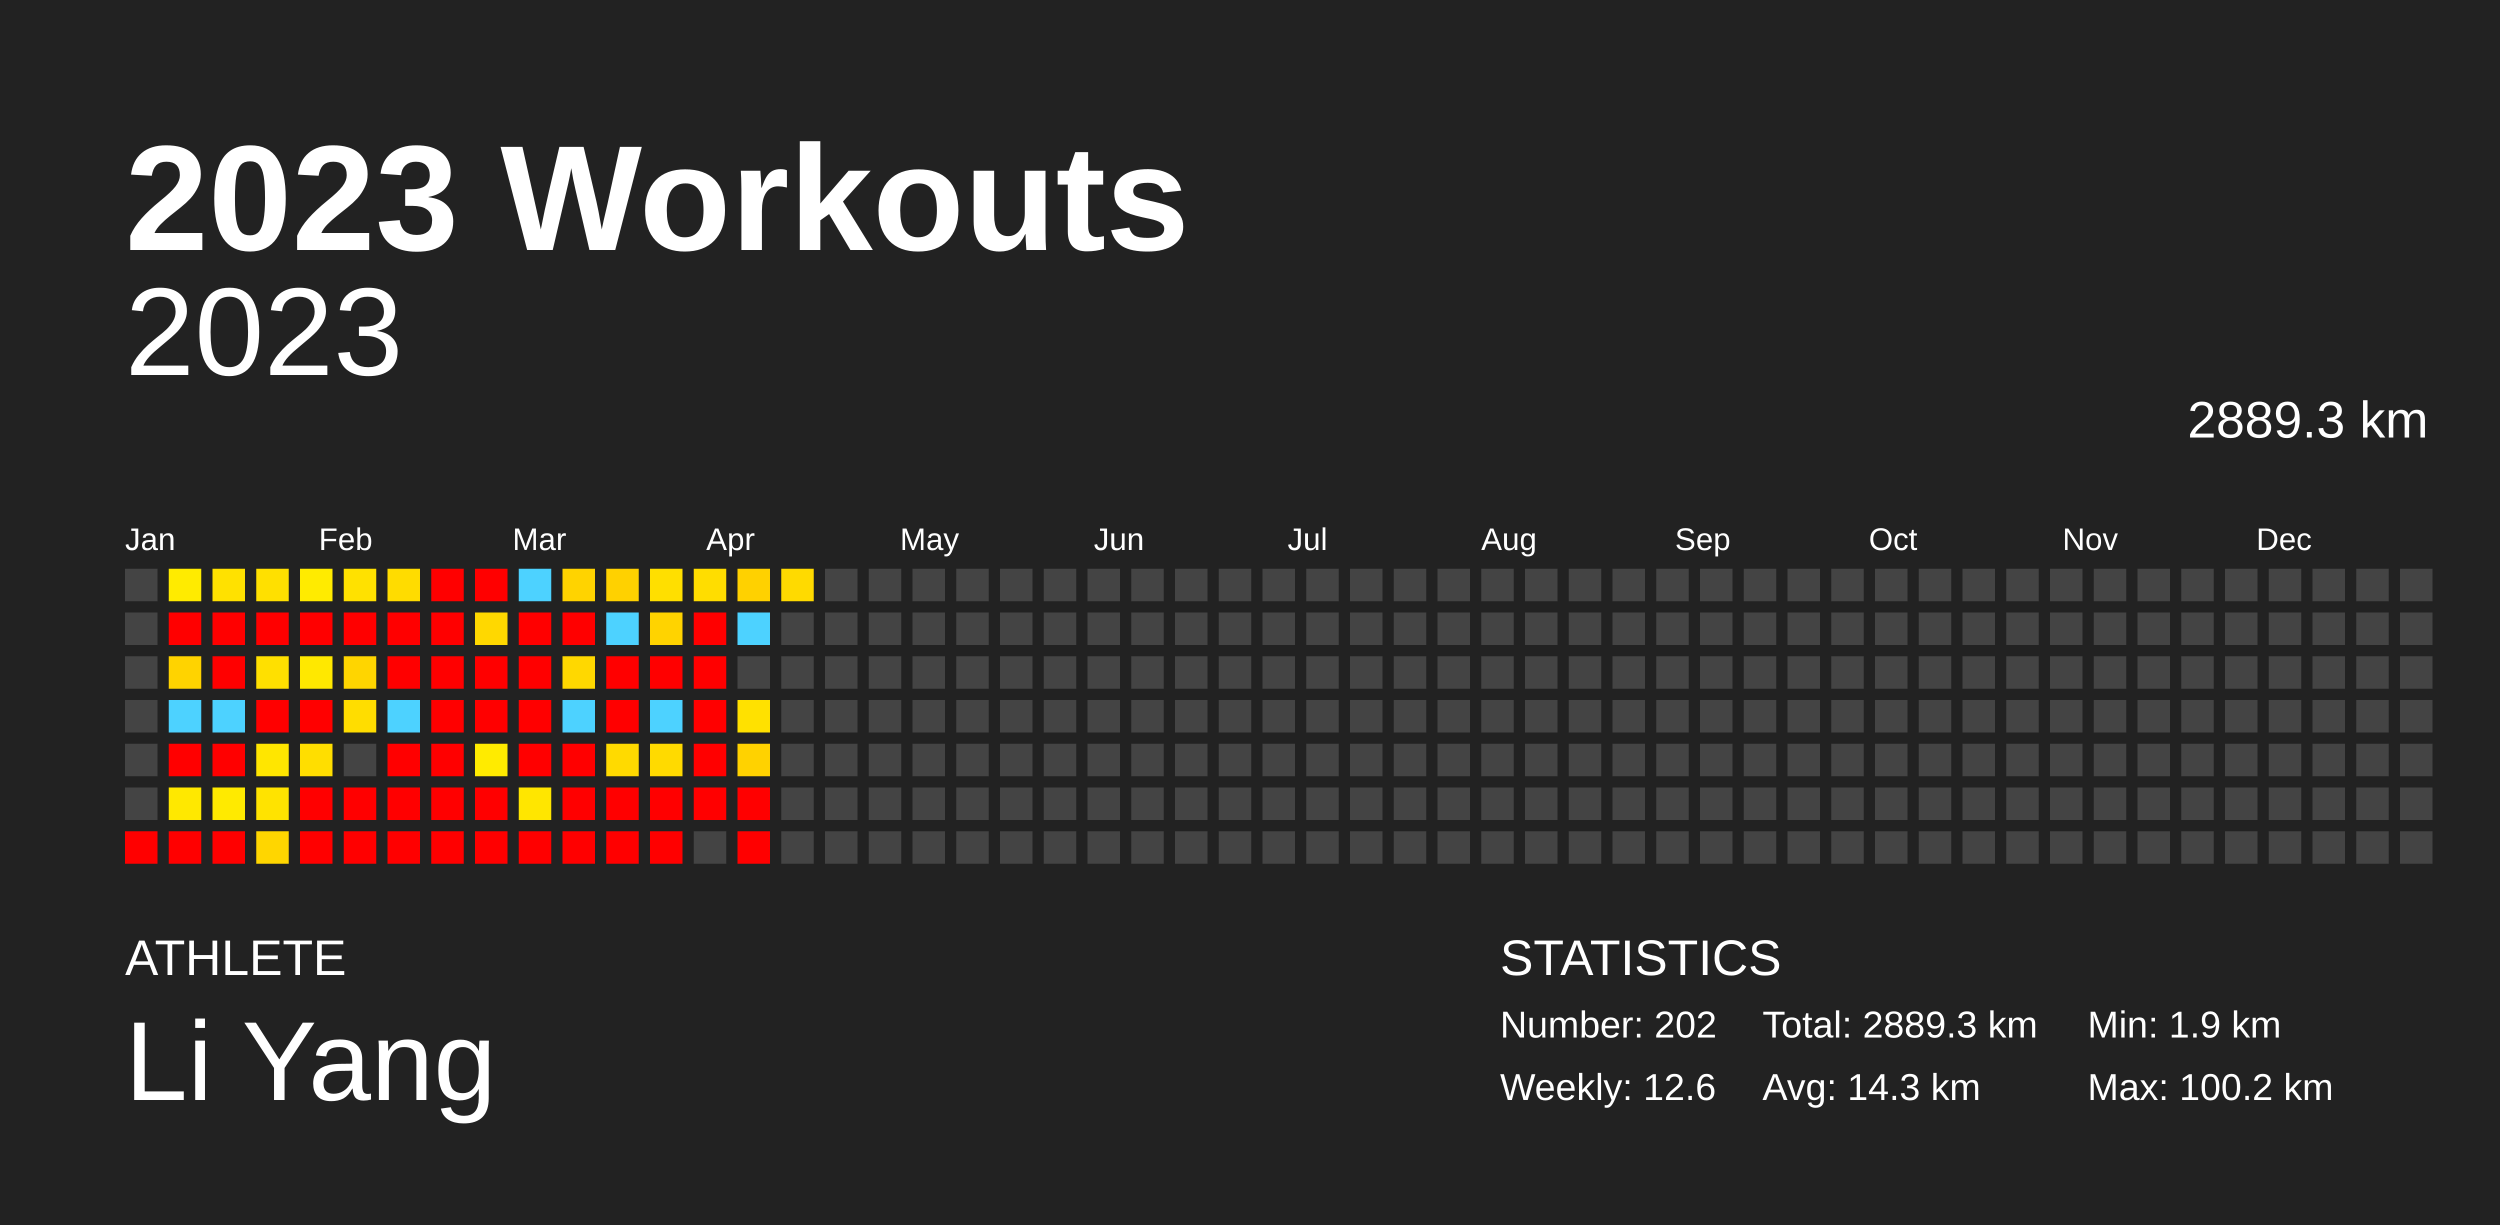
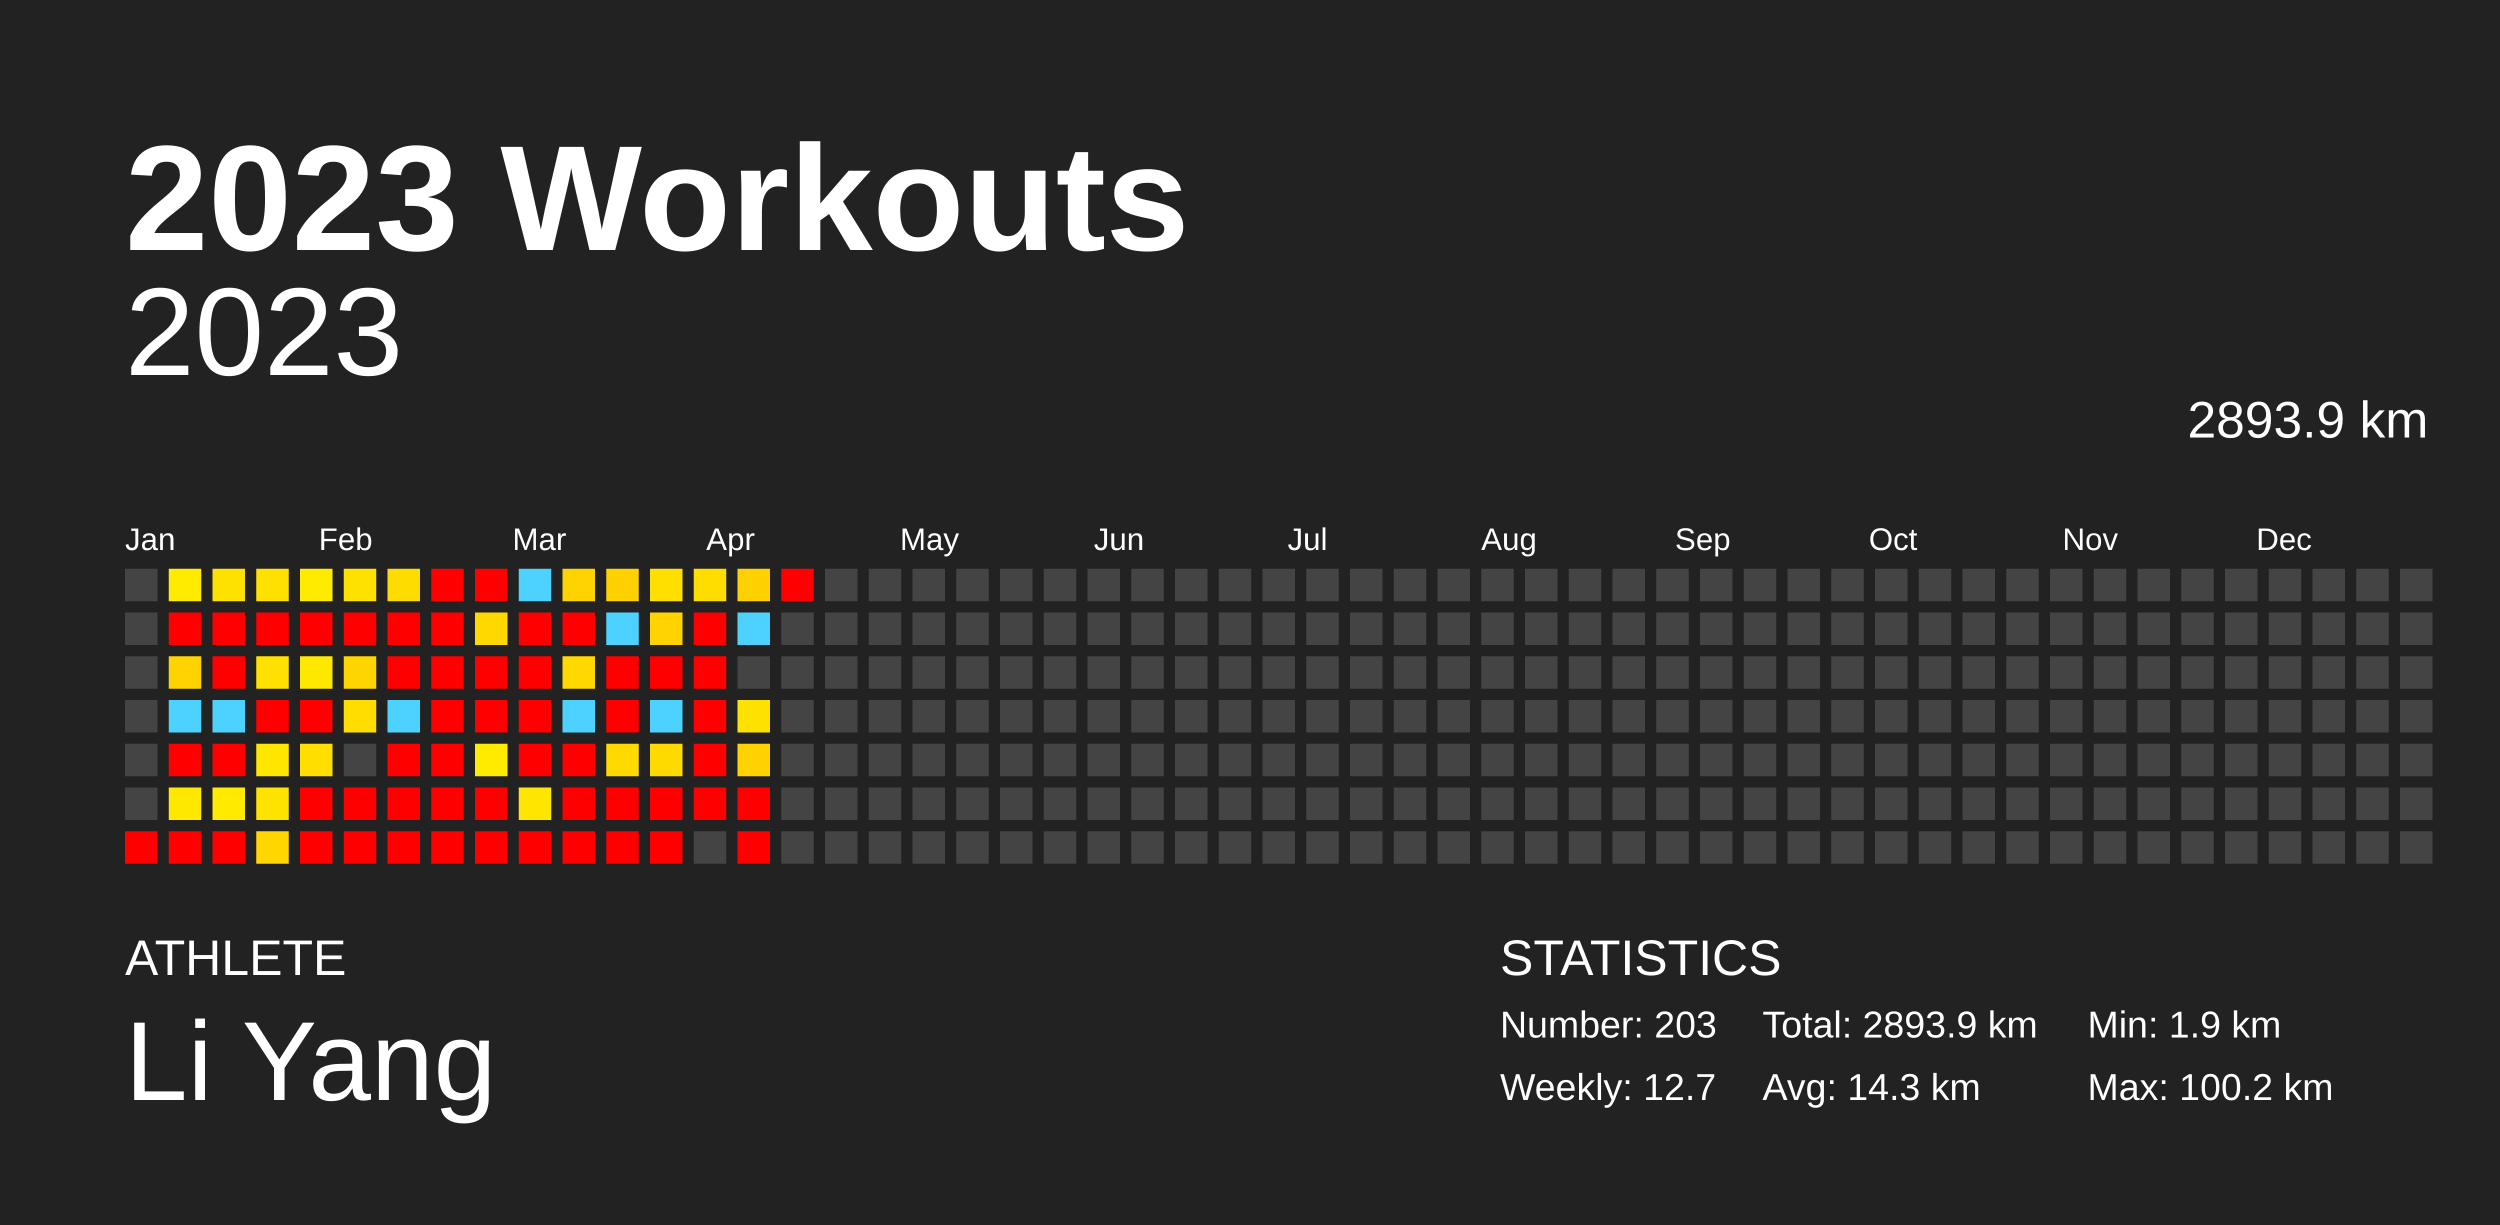
<svg xmlns="http://www.w3.org/2000/svg" baseProfile="full" height="98mm" version="1.1" viewBox="0,0,200,98" width="200mm">
  <defs />
  <rect fill="#222222" height="98" width="200" x="0" y="0" />
  <text fill="#FFFFFF" style="font-size:12px; font-family:Arial; font-weight:bold;" x="10" y="20">2023 Workouts</text>
  <text fill="#FFFFFF" style="font-size:4px; font-family:Arial" x="10" y="78">ATHLETE</text>
  <text fill="#FFFFFF" style="font-size:9px; font-family:Arial" x="10" y="88">Li Yang</text>
  <text fill="#FFFFFF" style="font-size:4px; font-family:Arial" x="120" y="78">STATISTICS</text>
-   <text fill="#FFFFFF" style="font-size:3px; font-family:Arial" x="120" y="83">Number: 202</text>
-   <text fill="#FFFFFF" style="font-size:3px; font-family:Arial" x="120" y="88">Weekly: 12.6</text>
-   <text fill="#FFFFFF" style="font-size:3px; font-family:Arial" x="141" y="83">Total: 2889.3 km</text>
+   <text fill="#FFFFFF" style="font-size:3px; font-family:Arial" x="120" y="83">Number: 203</text>
+   <text fill="#FFFFFF" style="font-size:3px; font-family:Arial" x="120" y="88">Weekly: 12.7</text>
+   <text fill="#FFFFFF" style="font-size:3px; font-family:Arial" x="141" y="83">Total: 2893.9 km</text>
  <text fill="#FFFFFF" style="font-size:3px; font-family:Arial" x="141" y="88">Avg: 14.3 km</text>
  <text fill="#FFFFFF" style="font-size:3px; font-family:Arial" x="167" y="83">Min: 1.9 km</text>
  <text fill="#FFFFFF" style="font-size:3px; font-family:Arial" x="167" y="88">Max: 100.2 km</text>
  <text alignment-baseline="hanging" fill="#FFFFFF" style="font-size:10.0px; font-family:Arial;" x="10" y="30">2023</text>
-   <text alignment-baseline="hanging" fill="#FFFFFF" style="font-size:4.125px; font-family:Arial;" x="175" y="35">2889.3 km</text>
+   <text alignment-baseline="hanging" fill="#FFFFFF" style="font-size:4.125px; font-family:Arial;" x="175" y="35">2893.9 km</text>
  <text fill="#FFFFFF" style="font-size:2.5px; font-family:Arial" x="10.0" y="44">Jan</text>
  <text fill="#FFFFFF" style="font-size:2.5px; font-family:Arial" x="25.5" y="44">Feb</text>
  <text fill="#FFFFFF" style="font-size:2.5px; font-family:Arial" x="41.0" y="44">Mar</text>
  <text fill="#FFFFFF" style="font-size:2.5px; font-family:Arial" x="56.5" y="44">Apr</text>
  <text fill="#FFFFFF" style="font-size:2.5px; font-family:Arial" x="72.0" y="44">May</text>
  <text fill="#FFFFFF" style="font-size:2.5px; font-family:Arial" x="87.5" y="44">Jun</text>
  <text fill="#FFFFFF" style="font-size:2.5px; font-family:Arial" x="103.0" y="44">Jul</text>
  <text fill="#FFFFFF" style="font-size:2.5px; font-family:Arial" x="118.5" y="44">Aug</text>
  <text fill="#FFFFFF" style="font-size:2.5px; font-family:Arial" x="134.0" y="44">Sep</text>
  <text fill="#FFFFFF" style="font-size:2.5px; font-family:Arial" x="149.5" y="44">Oct</text>
  <text fill="#FFFFFF" style="font-size:2.5px; font-family:Arial" x="165.0" y="44">Nov</text>
  <text fill="#FFFFFF" style="font-size:2.5px; font-family:Arial" x="180.5" y="44">Dec</text>
  <rect fill="#444444" height="2.6" width="2.6" x="10.0" y="45.5" />
  <rect fill="#444444" height="2.6" width="2.6" x="10.0" y="49.0" />
  <rect fill="#444444" height="2.6" width="2.6" x="10.0" y="52.5" />
  <rect fill="#444444" height="2.6" width="2.6" x="10.0" y="56.0" />
  <rect fill="#444444" height="2.6" width="2.6" x="10.0" y="59.5" />
  <rect fill="#444444" height="2.6" width="2.6" x="10.0" y="63.0" />
  <rect fill="red" height="2.6" width="2.6" x="10.0" y="66.5" />
  <rect fill="#ffeb00" height="2.6" width="2.6" x="13.5" y="45.5" />
  <rect fill="red" height="2.6" width="2.6" x="13.5" y="49.0" />
  <rect fill="#ffd300" height="2.6" width="2.6" x="13.5" y="52.5" />
  <rect fill="#4dd2ff" height="2.6" width="2.6" x="13.5" y="56.0" />
  <rect fill="red" height="2.6" width="2.6" x="13.5" y="59.5" />
  <rect fill="#ffe800" height="2.6" width="2.6" x="13.5" y="63.0" />
  <rect fill="red" height="2.6" width="2.6" x="13.5" y="66.5" />
  <rect fill="#ffe100" height="2.6" width="2.6" x="17.0" y="45.5" />
  <rect fill="red" height="2.6" width="2.6" x="17.0" y="49.0" />
  <rect fill="red" height="2.6" width="2.6" x="17.0" y="52.5" />
  <rect fill="#4dd2ff" height="2.6" width="2.6" x="17.0" y="56.0" />
  <rect fill="red" height="2.6" width="2.6" x="17.0" y="59.5" />
  <rect fill="#ffea00" height="2.6" width="2.6" x="17.0" y="63.0" />
  <rect fill="red" height="2.6" width="2.6" x="17.0" y="66.5" />
  <rect fill="#ffe000" height="2.6" width="2.6" x="20.5" y="45.5" />
  <rect fill="red" height="2.6" width="2.6" x="20.5" y="49.0" />
  <rect fill="#ffe000" height="2.6" width="2.6" x="20.5" y="52.5" />
  <rect fill="red" height="2.6" width="2.6" x="20.5" y="56.0" />
  <rect fill="#ffe600" height="2.6" width="2.6" x="20.5" y="59.5" />
  <rect fill="#ffe300" height="2.6" width="2.6" x="20.5" y="63.0" />
  <rect fill="#ffd600" height="2.6" width="2.6" x="20.5" y="66.5" />
  <rect fill="#ffeb00" height="2.6" width="2.6" x="24.0" y="45.5" />
  <rect fill="red" height="2.6" width="2.6" x="24.0" y="49.0" />
  <rect fill="#ffe800" height="2.6" width="2.6" x="24.0" y="52.5" />
  <rect fill="red" height="2.6" width="2.6" x="24.0" y="56.0" />
  <rect fill="#ffde00" height="2.6" width="2.6" x="24.0" y="59.5" />
  <rect fill="red" height="2.6" width="2.6" x="24.0" y="63.0" />
  <rect fill="red" height="2.6" width="2.6" x="24.0" y="66.5" />
  <rect fill="#ffe100" height="2.6" width="2.6" x="27.5" y="45.5" />
  <rect fill="red" height="2.6" width="2.6" x="27.5" y="49.0" />
  <rect fill="#ffd500" height="2.6" width="2.6" x="27.5" y="52.5" />
  <rect fill="#ffdd00" height="2.6" width="2.6" x="27.5" y="56.0" />
  <rect fill="#444444" height="2.6" width="2.6" x="27.5" y="59.5" />
  <rect fill="red" height="2.6" width="2.6" x="27.5" y="63.0" />
  <rect fill="red" height="2.6" width="2.6" x="27.5" y="66.5" />
  <rect fill="#ffdc00" height="2.6" width="2.6" x="31.0" y="45.5" />
  <rect fill="red" height="2.6" width="2.6" x="31.0" y="49.0" />
  <rect fill="red" height="2.6" width="2.6" x="31.0" y="52.5" />
  <rect fill="#4dd2ff" height="2.6" width="2.6" x="31.0" y="56.0" />
  <rect fill="red" height="2.6" width="2.6" x="31.0" y="59.5" />
  <rect fill="red" height="2.6" width="2.6" x="31.0" y="63.0" />
  <rect fill="red" height="2.6" width="2.6" x="31.0" y="66.5" />
  <rect fill="red" height="2.6" width="2.6" x="34.5" y="45.5" />
  <rect fill="red" height="2.6" width="2.6" x="34.5" y="49.0" />
  <rect fill="red" height="2.6" width="2.6" x="34.5" y="52.5" />
  <rect fill="red" height="2.6" width="2.6" x="34.5" y="56.0" />
  <rect fill="red" height="2.6" width="2.6" x="34.5" y="59.5" />
  <rect fill="red" height="2.6" width="2.6" x="34.5" y="63.0" />
  <rect fill="red" height="2.6" width="2.6" x="34.5" y="66.5" />
  <rect fill="red" height="2.6" width="2.6" x="38.0" y="45.5" />
  <rect fill="#ffd800" height="2.6" width="2.6" x="38.0" y="49.0" />
  <rect fill="red" height="2.6" width="2.6" x="38.0" y="52.5" />
  <rect fill="red" height="2.6" width="2.6" x="38.0" y="56.0" />
  <rect fill="#ffeb00" height="2.6" width="2.6" x="38.0" y="59.5" />
  <rect fill="red" height="2.6" width="2.6" x="38.0" y="63.0" />
  <rect fill="red" height="2.6" width="2.6" x="38.0" y="66.5" />
  <rect fill="#4dd2ff" height="2.6" width="2.6" x="41.5" y="45.5" />
  <rect fill="red" height="2.6" width="2.6" x="41.5" y="49.0" />
  <rect fill="red" height="2.6" width="2.6" x="41.5" y="52.5" />
  <rect fill="red" height="2.6" width="2.6" x="41.5" y="56.0" />
  <rect fill="red" height="2.6" width="2.6" x="41.5" y="59.5" />
  <rect fill="#ffe600" height="2.6" width="2.6" x="41.5" y="63.0" />
  <rect fill="red" height="2.6" width="2.6" x="41.5" y="66.5" />
  <rect fill="#ffd300" height="2.6" width="2.6" x="45.0" y="45.5" />
  <rect fill="red" height="2.6" width="2.6" x="45.0" y="49.0" />
  <rect fill="#ffd800" height="2.6" width="2.6" x="45.0" y="52.5" />
  <rect fill="#4dd2ff" height="2.6" width="2.6" x="45.0" y="56.0" />
  <rect fill="red" height="2.6" width="2.6" x="45.0" y="59.5" />
  <rect fill="red" height="2.6" width="2.6" x="45.0" y="63.0" />
  <rect fill="red" height="2.6" width="2.6" x="45.0" y="66.5" />
  <rect fill="#ffd100" height="2.6" width="2.6" x="48.5" y="45.5" />
  <rect fill="#4dd2ff" height="2.6" width="2.6" x="48.5" y="49.0" />
  <rect fill="red" height="2.6" width="2.6" x="48.5" y="52.5" />
  <rect fill="red" height="2.6" width="2.6" x="48.5" y="56.0" />
  <rect fill="#ffda00" height="2.6" width="2.6" x="48.5" y="59.5" />
  <rect fill="red" height="2.6" width="2.6" x="48.5" y="63.0" />
  <rect fill="red" height="2.6" width="2.6" x="48.5" y="66.5" />
  <rect fill="#ffdf00" height="2.6" width="2.6" x="52.0" y="45.5" />
  <rect fill="#ffd300" height="2.6" width="2.6" x="52.0" y="49.0" />
  <rect fill="red" height="2.6" width="2.6" x="52.0" y="52.5" />
  <rect fill="#4dd2ff" height="2.6" width="2.6" x="52.0" y="56.0" />
  <rect fill="#ffda00" height="2.6" width="2.6" x="52.0" y="59.5" />
  <rect fill="red" height="2.6" width="2.6" x="52.0" y="63.0" />
  <rect fill="red" height="2.6" width="2.6" x="52.0" y="66.5" />
  <rect fill="#ffdd00" height="2.6" width="2.6" x="55.5" y="45.5" />
  <rect fill="red" height="2.6" width="2.6" x="55.5" y="49.0" />
  <rect fill="red" height="2.6" width="2.6" x="55.5" y="52.5" />
  <rect fill="red" height="2.6" width="2.6" x="55.5" y="56.0" />
  <rect fill="red" height="2.6" width="2.6" x="55.5" y="59.5" />
  <rect fill="red" height="2.6" width="2.6" x="55.5" y="63.0" />
  <rect fill="#444444" height="2.6" width="2.6" x="55.5" y="66.5" />
  <rect fill="#ffd100" height="2.6" width="2.6" x="59.0" y="45.5" />
  <rect fill="#4dd2ff" height="2.6" width="2.6" x="59.0" y="49.0" />
  <rect fill="#444444" height="2.6" width="2.6" x="59.0" y="52.5" />
  <rect fill="#ffe100" height="2.6" width="2.6" x="59.0" y="56.0" />
  <rect fill="#ffd200" height="2.6" width="2.6" x="59.0" y="59.5" />
  <rect fill="red" height="2.6" width="2.6" x="59.0" y="63.0" />
  <rect fill="red" height="2.6" width="2.6" x="59.0" y="66.5" />
-   <rect fill="#ffda00" height="2.6" width="2.6" x="62.5" y="45.5" />
+   <rect fill="red" height="2.6" width="2.6" x="62.5" y="45.5" />
  <rect fill="#444444" height="2.6" width="2.6" x="62.5" y="49.0" />
  <rect fill="#444444" height="2.6" width="2.6" x="62.5" y="52.5" />
  <rect fill="#444444" height="2.6" width="2.6" x="62.5" y="56.0" />
  <rect fill="#444444" height="2.6" width="2.6" x="62.5" y="59.5" />
  <rect fill="#444444" height="2.6" width="2.6" x="62.5" y="63.0" />
  <rect fill="#444444" height="2.6" width="2.6" x="62.5" y="66.5" />
  <rect fill="#444444" height="2.6" width="2.6" x="66.0" y="45.5" />
  <rect fill="#444444" height="2.6" width="2.6" x="66.0" y="49.0" />
  <rect fill="#444444" height="2.6" width="2.6" x="66.0" y="52.5" />
  <rect fill="#444444" height="2.6" width="2.6" x="66.0" y="56.0" />
  <rect fill="#444444" height="2.6" width="2.6" x="66.0" y="59.5" />
  <rect fill="#444444" height="2.6" width="2.6" x="66.0" y="63.0" />
  <rect fill="#444444" height="2.6" width="2.6" x="66.0" y="66.5" />
  <rect fill="#444444" height="2.6" width="2.6" x="69.5" y="45.5" />
  <rect fill="#444444" height="2.6" width="2.6" x="69.5" y="49.0" />
  <rect fill="#444444" height="2.6" width="2.6" x="69.5" y="52.5" />
  <rect fill="#444444" height="2.6" width="2.6" x="69.5" y="56.0" />
  <rect fill="#444444" height="2.6" width="2.6" x="69.5" y="59.5" />
  <rect fill="#444444" height="2.6" width="2.6" x="69.5" y="63.0" />
  <rect fill="#444444" height="2.6" width="2.6" x="69.5" y="66.5" />
  <rect fill="#444444" height="2.6" width="2.6" x="73.0" y="45.5" />
  <rect fill="#444444" height="2.6" width="2.6" x="73.0" y="49.0" />
  <rect fill="#444444" height="2.6" width="2.6" x="73.0" y="52.5" />
  <rect fill="#444444" height="2.6" width="2.6" x="73.0" y="56.0" />
  <rect fill="#444444" height="2.6" width="2.6" x="73.0" y="59.5" />
  <rect fill="#444444" height="2.6" width="2.6" x="73.0" y="63.0" />
  <rect fill="#444444" height="2.6" width="2.6" x="73.0" y="66.5" />
  <rect fill="#444444" height="2.6" width="2.6" x="76.5" y="45.5" />
  <rect fill="#444444" height="2.6" width="2.6" x="76.5" y="49.0" />
  <rect fill="#444444" height="2.6" width="2.6" x="76.5" y="52.5" />
  <rect fill="#444444" height="2.6" width="2.6" x="76.5" y="56.0" />
  <rect fill="#444444" height="2.6" width="2.6" x="76.5" y="59.5" />
  <rect fill="#444444" height="2.6" width="2.6" x="76.5" y="63.0" />
  <rect fill="#444444" height="2.6" width="2.6" x="76.5" y="66.5" />
  <rect fill="#444444" height="2.6" width="2.6" x="80.0" y="45.5" />
  <rect fill="#444444" height="2.6" width="2.6" x="80.0" y="49.0" />
  <rect fill="#444444" height="2.6" width="2.6" x="80.0" y="52.5" />
  <rect fill="#444444" height="2.6" width="2.6" x="80.0" y="56.0" />
  <rect fill="#444444" height="2.6" width="2.6" x="80.0" y="59.5" />
  <rect fill="#444444" height="2.6" width="2.6" x="80.0" y="63.0" />
  <rect fill="#444444" height="2.6" width="2.6" x="80.0" y="66.5" />
  <rect fill="#444444" height="2.6" width="2.6" x="83.5" y="45.5" />
  <rect fill="#444444" height="2.6" width="2.6" x="83.5" y="49.0" />
  <rect fill="#444444" height="2.6" width="2.6" x="83.5" y="52.5" />
  <rect fill="#444444" height="2.6" width="2.6" x="83.5" y="56.0" />
  <rect fill="#444444" height="2.6" width="2.6" x="83.5" y="59.5" />
  <rect fill="#444444" height="2.6" width="2.6" x="83.5" y="63.0" />
  <rect fill="#444444" height="2.6" width="2.6" x="83.5" y="66.5" />
  <rect fill="#444444" height="2.6" width="2.6" x="87.0" y="45.5" />
  <rect fill="#444444" height="2.6" width="2.6" x="87.0" y="49.0" />
  <rect fill="#444444" height="2.6" width="2.6" x="87.0" y="52.5" />
  <rect fill="#444444" height="2.6" width="2.6" x="87.0" y="56.0" />
  <rect fill="#444444" height="2.6" width="2.6" x="87.0" y="59.5" />
  <rect fill="#444444" height="2.6" width="2.6" x="87.0" y="63.0" />
  <rect fill="#444444" height="2.6" width="2.6" x="87.0" y="66.5" />
  <rect fill="#444444" height="2.6" width="2.6" x="90.5" y="45.5" />
  <rect fill="#444444" height="2.6" width="2.6" x="90.5" y="49.0" />
  <rect fill="#444444" height="2.6" width="2.6" x="90.5" y="52.5" />
  <rect fill="#444444" height="2.6" width="2.6" x="90.5" y="56.0" />
  <rect fill="#444444" height="2.6" width="2.6" x="90.5" y="59.5" />
  <rect fill="#444444" height="2.6" width="2.6" x="90.5" y="63.0" />
  <rect fill="#444444" height="2.6" width="2.6" x="90.5" y="66.5" />
  <rect fill="#444444" height="2.6" width="2.6" x="94.0" y="45.5" />
  <rect fill="#444444" height="2.6" width="2.6" x="94.0" y="49.0" />
  <rect fill="#444444" height="2.6" width="2.6" x="94.0" y="52.5" />
  <rect fill="#444444" height="2.6" width="2.6" x="94.0" y="56.0" />
  <rect fill="#444444" height="2.6" width="2.6" x="94.0" y="59.5" />
  <rect fill="#444444" height="2.6" width="2.6" x="94.0" y="63.0" />
  <rect fill="#444444" height="2.6" width="2.6" x="94.0" y="66.5" />
  <rect fill="#444444" height="2.6" width="2.6" x="97.5" y="45.5" />
  <rect fill="#444444" height="2.6" width="2.6" x="97.5" y="49.0" />
  <rect fill="#444444" height="2.6" width="2.6" x="97.5" y="52.5" />
  <rect fill="#444444" height="2.6" width="2.6" x="97.5" y="56.0" />
  <rect fill="#444444" height="2.6" width="2.6" x="97.5" y="59.5" />
  <rect fill="#444444" height="2.6" width="2.6" x="97.5" y="63.0" />
  <rect fill="#444444" height="2.6" width="2.6" x="97.5" y="66.5" />
  <rect fill="#444444" height="2.6" width="2.6" x="101.0" y="45.5" />
  <rect fill="#444444" height="2.6" width="2.6" x="101.0" y="49.0" />
  <rect fill="#444444" height="2.6" width="2.6" x="101.0" y="52.5" />
  <rect fill="#444444" height="2.6" width="2.6" x="101.0" y="56.0" />
  <rect fill="#444444" height="2.6" width="2.6" x="101.0" y="59.5" />
  <rect fill="#444444" height="2.6" width="2.6" x="101.0" y="63.0" />
  <rect fill="#444444" height="2.6" width="2.6" x="101.0" y="66.5" />
  <rect fill="#444444" height="2.6" width="2.6" x="104.5" y="45.5" />
  <rect fill="#444444" height="2.6" width="2.6" x="104.5" y="49.0" />
  <rect fill="#444444" height="2.6" width="2.6" x="104.5" y="52.5" />
  <rect fill="#444444" height="2.6" width="2.6" x="104.5" y="56.0" />
  <rect fill="#444444" height="2.6" width="2.6" x="104.5" y="59.5" />
  <rect fill="#444444" height="2.6" width="2.6" x="104.5" y="63.0" />
  <rect fill="#444444" height="2.6" width="2.6" x="104.5" y="66.5" />
  <rect fill="#444444" height="2.6" width="2.6" x="108.0" y="45.5" />
  <rect fill="#444444" height="2.6" width="2.6" x="108.0" y="49.0" />
  <rect fill="#444444" height="2.6" width="2.6" x="108.0" y="52.5" />
  <rect fill="#444444" height="2.6" width="2.6" x="108.0" y="56.0" />
  <rect fill="#444444" height="2.6" width="2.6" x="108.0" y="59.5" />
  <rect fill="#444444" height="2.6" width="2.6" x="108.0" y="63.0" />
  <rect fill="#444444" height="2.6" width="2.6" x="108.0" y="66.5" />
  <rect fill="#444444" height="2.6" width="2.6" x="111.5" y="45.5" />
  <rect fill="#444444" height="2.6" width="2.6" x="111.5" y="49.0" />
  <rect fill="#444444" height="2.6" width="2.6" x="111.5" y="52.5" />
  <rect fill="#444444" height="2.6" width="2.6" x="111.5" y="56.0" />
  <rect fill="#444444" height="2.6" width="2.6" x="111.5" y="59.5" />
  <rect fill="#444444" height="2.6" width="2.6" x="111.5" y="63.0" />
  <rect fill="#444444" height="2.6" width="2.6" x="111.5" y="66.5" />
  <rect fill="#444444" height="2.6" width="2.6" x="115.0" y="45.5" />
  <rect fill="#444444" height="2.6" width="2.6" x="115.0" y="49.0" />
  <rect fill="#444444" height="2.6" width="2.6" x="115.0" y="52.5" />
  <rect fill="#444444" height="2.6" width="2.6" x="115.0" y="56.0" />
  <rect fill="#444444" height="2.6" width="2.6" x="115.0" y="59.5" />
  <rect fill="#444444" height="2.6" width="2.6" x="115.0" y="63.0" />
  <rect fill="#444444" height="2.6" width="2.6" x="115.0" y="66.5" />
  <rect fill="#444444" height="2.6" width="2.6" x="118.5" y="45.5" />
  <rect fill="#444444" height="2.6" width="2.6" x="118.5" y="49.0" />
  <rect fill="#444444" height="2.6" width="2.6" x="118.5" y="52.5" />
  <rect fill="#444444" height="2.6" width="2.6" x="118.5" y="56.0" />
  <rect fill="#444444" height="2.6" width="2.6" x="118.5" y="59.5" />
  <rect fill="#444444" height="2.6" width="2.6" x="118.5" y="63.0" />
  <rect fill="#444444" height="2.6" width="2.6" x="118.5" y="66.5" />
  <rect fill="#444444" height="2.6" width="2.6" x="122.0" y="45.5" />
  <rect fill="#444444" height="2.6" width="2.6" x="122.0" y="49.0" />
  <rect fill="#444444" height="2.6" width="2.6" x="122.0" y="52.5" />
  <rect fill="#444444" height="2.6" width="2.6" x="122.0" y="56.0" />
  <rect fill="#444444" height="2.6" width="2.6" x="122.0" y="59.5" />
  <rect fill="#444444" height="2.6" width="2.6" x="122.0" y="63.0" />
  <rect fill="#444444" height="2.6" width="2.6" x="122.0" y="66.5" />
  <rect fill="#444444" height="2.6" width="2.6" x="125.5" y="45.5" />
  <rect fill="#444444" height="2.6" width="2.6" x="125.5" y="49.0" />
  <rect fill="#444444" height="2.6" width="2.6" x="125.5" y="52.5" />
  <rect fill="#444444" height="2.6" width="2.6" x="125.5" y="56.0" />
  <rect fill="#444444" height="2.6" width="2.6" x="125.5" y="59.5" />
  <rect fill="#444444" height="2.6" width="2.6" x="125.5" y="63.0" />
  <rect fill="#444444" height="2.6" width="2.6" x="125.5" y="66.5" />
  <rect fill="#444444" height="2.6" width="2.6" x="129.0" y="45.5" />
  <rect fill="#444444" height="2.6" width="2.6" x="129.0" y="49.0" />
  <rect fill="#444444" height="2.6" width="2.6" x="129.0" y="52.5" />
  <rect fill="#444444" height="2.6" width="2.6" x="129.0" y="56.0" />
  <rect fill="#444444" height="2.6" width="2.6" x="129.0" y="59.5" />
  <rect fill="#444444" height="2.6" width="2.6" x="129.0" y="63.0" />
  <rect fill="#444444" height="2.6" width="2.6" x="129.0" y="66.5" />
  <rect fill="#444444" height="2.6" width="2.6" x="132.5" y="45.5" />
  <rect fill="#444444" height="2.6" width="2.6" x="132.5" y="49.0" />
  <rect fill="#444444" height="2.6" width="2.6" x="132.5" y="52.5" />
  <rect fill="#444444" height="2.6" width="2.6" x="132.5" y="56.0" />
  <rect fill="#444444" height="2.6" width="2.6" x="132.5" y="59.5" />
  <rect fill="#444444" height="2.6" width="2.6" x="132.5" y="63.0" />
  <rect fill="#444444" height="2.6" width="2.6" x="132.5" y="66.5" />
  <rect fill="#444444" height="2.6" width="2.6" x="136.0" y="45.5" />
  <rect fill="#444444" height="2.6" width="2.6" x="136.0" y="49.0" />
  <rect fill="#444444" height="2.6" width="2.6" x="136.0" y="52.5" />
  <rect fill="#444444" height="2.6" width="2.6" x="136.0" y="56.0" />
  <rect fill="#444444" height="2.6" width="2.6" x="136.0" y="59.5" />
  <rect fill="#444444" height="2.6" width="2.6" x="136.0" y="63.0" />
  <rect fill="#444444" height="2.6" width="2.6" x="136.0" y="66.5" />
  <rect fill="#444444" height="2.6" width="2.6" x="139.5" y="45.5" />
  <rect fill="#444444" height="2.6" width="2.6" x="139.5" y="49.0" />
  <rect fill="#444444" height="2.6" width="2.6" x="139.5" y="52.5" />
  <rect fill="#444444" height="2.6" width="2.6" x="139.5" y="56.0" />
  <rect fill="#444444" height="2.6" width="2.6" x="139.5" y="59.5" />
  <rect fill="#444444" height="2.6" width="2.6" x="139.5" y="63.0" />
  <rect fill="#444444" height="2.6" width="2.6" x="139.5" y="66.5" />
  <rect fill="#444444" height="2.6" width="2.6" x="143.0" y="45.5" />
  <rect fill="#444444" height="2.6" width="2.6" x="143.0" y="49.0" />
  <rect fill="#444444" height="2.6" width="2.6" x="143.0" y="52.5" />
  <rect fill="#444444" height="2.6" width="2.6" x="143.0" y="56.0" />
  <rect fill="#444444" height="2.6" width="2.6" x="143.0" y="59.5" />
  <rect fill="#444444" height="2.6" width="2.6" x="143.0" y="63.0" />
  <rect fill="#444444" height="2.6" width="2.6" x="143.0" y="66.5" />
  <rect fill="#444444" height="2.6" width="2.6" x="146.5" y="45.5" />
  <rect fill="#444444" height="2.6" width="2.6" x="146.5" y="49.0" />
  <rect fill="#444444" height="2.6" width="2.6" x="146.5" y="52.5" />
  <rect fill="#444444" height="2.6" width="2.6" x="146.5" y="56.0" />
  <rect fill="#444444" height="2.6" width="2.6" x="146.5" y="59.5" />
  <rect fill="#444444" height="2.6" width="2.6" x="146.5" y="63.0" />
  <rect fill="#444444" height="2.6" width="2.6" x="146.5" y="66.5" />
  <rect fill="#444444" height="2.6" width="2.6" x="150.0" y="45.5" />
  <rect fill="#444444" height="2.6" width="2.6" x="150.0" y="49.0" />
  <rect fill="#444444" height="2.6" width="2.6" x="150.0" y="52.5" />
  <rect fill="#444444" height="2.6" width="2.6" x="150.0" y="56.0" />
  <rect fill="#444444" height="2.6" width="2.6" x="150.0" y="59.5" />
  <rect fill="#444444" height="2.6" width="2.6" x="150.0" y="63.0" />
  <rect fill="#444444" height="2.6" width="2.6" x="150.0" y="66.5" />
  <rect fill="#444444" height="2.6" width="2.6" x="153.5" y="45.5" />
  <rect fill="#444444" height="2.6" width="2.6" x="153.5" y="49.0" />
  <rect fill="#444444" height="2.6" width="2.6" x="153.5" y="52.5" />
  <rect fill="#444444" height="2.6" width="2.6" x="153.5" y="56.0" />
  <rect fill="#444444" height="2.6" width="2.6" x="153.5" y="59.5" />
  <rect fill="#444444" height="2.6" width="2.6" x="153.5" y="63.0" />
  <rect fill="#444444" height="2.6" width="2.6" x="153.5" y="66.5" />
  <rect fill="#444444" height="2.6" width="2.6" x="157.0" y="45.5" />
  <rect fill="#444444" height="2.6" width="2.6" x="157.0" y="49.0" />
  <rect fill="#444444" height="2.6" width="2.6" x="157.0" y="52.5" />
  <rect fill="#444444" height="2.6" width="2.6" x="157.0" y="56.0" />
  <rect fill="#444444" height="2.6" width="2.6" x="157.0" y="59.5" />
  <rect fill="#444444" height="2.6" width="2.6" x="157.0" y="63.0" />
  <rect fill="#444444" height="2.6" width="2.6" x="157.0" y="66.5" />
  <rect fill="#444444" height="2.6" width="2.6" x="160.5" y="45.5" />
  <rect fill="#444444" height="2.6" width="2.6" x="160.5" y="49.0" />
  <rect fill="#444444" height="2.6" width="2.6" x="160.5" y="52.5" />
  <rect fill="#444444" height="2.6" width="2.6" x="160.5" y="56.0" />
  <rect fill="#444444" height="2.6" width="2.6" x="160.5" y="59.5" />
  <rect fill="#444444" height="2.6" width="2.6" x="160.5" y="63.0" />
  <rect fill="#444444" height="2.6" width="2.6" x="160.5" y="66.5" />
  <rect fill="#444444" height="2.6" width="2.6" x="164.0" y="45.5" />
  <rect fill="#444444" height="2.6" width="2.6" x="164.0" y="49.0" />
  <rect fill="#444444" height="2.6" width="2.6" x="164.0" y="52.5" />
  <rect fill="#444444" height="2.6" width="2.6" x="164.0" y="56.0" />
  <rect fill="#444444" height="2.6" width="2.6" x="164.0" y="59.5" />
  <rect fill="#444444" height="2.6" width="2.6" x="164.0" y="63.0" />
  <rect fill="#444444" height="2.6" width="2.6" x="164.0" y="66.5" />
  <rect fill="#444444" height="2.6" width="2.6" x="167.5" y="45.5" />
  <rect fill="#444444" height="2.6" width="2.6" x="167.5" y="49.0" />
  <rect fill="#444444" height="2.6" width="2.6" x="167.5" y="52.5" />
  <rect fill="#444444" height="2.6" width="2.6" x="167.5" y="56.0" />
  <rect fill="#444444" height="2.6" width="2.6" x="167.5" y="59.5" />
  <rect fill="#444444" height="2.6" width="2.6" x="167.5" y="63.0" />
  <rect fill="#444444" height="2.6" width="2.6" x="167.5" y="66.5" />
  <rect fill="#444444" height="2.6" width="2.6" x="171.0" y="45.5" />
  <rect fill="#444444" height="2.6" width="2.6" x="171.0" y="49.0" />
  <rect fill="#444444" height="2.6" width="2.6" x="171.0" y="52.5" />
  <rect fill="#444444" height="2.6" width="2.6" x="171.0" y="56.0" />
  <rect fill="#444444" height="2.6" width="2.6" x="171.0" y="59.5" />
  <rect fill="#444444" height="2.6" width="2.6" x="171.0" y="63.0" />
  <rect fill="#444444" height="2.6" width="2.6" x="171.0" y="66.5" />
  <rect fill="#444444" height="2.6" width="2.6" x="174.5" y="45.5" />
  <rect fill="#444444" height="2.6" width="2.6" x="174.5" y="49.0" />
  <rect fill="#444444" height="2.6" width="2.6" x="174.5" y="52.5" />
  <rect fill="#444444" height="2.6" width="2.6" x="174.5" y="56.0" />
  <rect fill="#444444" height="2.6" width="2.6" x="174.5" y="59.5" />
  <rect fill="#444444" height="2.6" width="2.6" x="174.5" y="63.0" />
  <rect fill="#444444" height="2.6" width="2.6" x="174.5" y="66.5" />
  <rect fill="#444444" height="2.6" width="2.6" x="178.0" y="45.5" />
  <rect fill="#444444" height="2.6" width="2.6" x="178.0" y="49.0" />
  <rect fill="#444444" height="2.6" width="2.6" x="178.0" y="52.5" />
  <rect fill="#444444" height="2.6" width="2.6" x="178.0" y="56.0" />
  <rect fill="#444444" height="2.6" width="2.6" x="178.0" y="59.5" />
  <rect fill="#444444" height="2.6" width="2.6" x="178.0" y="63.0" />
  <rect fill="#444444" height="2.6" width="2.6" x="178.0" y="66.5" />
  <rect fill="#444444" height="2.6" width="2.6" x="181.5" y="45.5" />
  <rect fill="#444444" height="2.6" width="2.6" x="181.5" y="49.0" />
  <rect fill="#444444" height="2.6" width="2.6" x="181.5" y="52.5" />
  <rect fill="#444444" height="2.6" width="2.6" x="181.5" y="56.0" />
  <rect fill="#444444" height="2.6" width="2.6" x="181.5" y="59.5" />
  <rect fill="#444444" height="2.6" width="2.6" x="181.5" y="63.0" />
  <rect fill="#444444" height="2.6" width="2.6" x="181.5" y="66.5" />
  <rect fill="#444444" height="2.6" width="2.6" x="185.0" y="45.5" />
  <rect fill="#444444" height="2.6" width="2.6" x="185.0" y="49.0" />
  <rect fill="#444444" height="2.6" width="2.6" x="185.0" y="52.5" />
  <rect fill="#444444" height="2.6" width="2.6" x="185.0" y="56.0" />
  <rect fill="#444444" height="2.6" width="2.6" x="185.0" y="59.5" />
  <rect fill="#444444" height="2.6" width="2.6" x="185.0" y="63.0" />
  <rect fill="#444444" height="2.6" width="2.6" x="185.0" y="66.5" />
  <rect fill="#444444" height="2.6" width="2.6" x="188.5" y="45.5" />
  <rect fill="#444444" height="2.6" width="2.6" x="188.5" y="49.0" />
  <rect fill="#444444" height="2.6" width="2.6" x="188.5" y="52.5" />
  <rect fill="#444444" height="2.6" width="2.6" x="188.5" y="56.0" />
  <rect fill="#444444" height="2.6" width="2.6" x="188.5" y="59.5" />
  <rect fill="#444444" height="2.6" width="2.6" x="188.5" y="63.0" />
  <rect fill="#444444" height="2.6" width="2.6" x="188.5" y="66.5" />
  <rect fill="#444444" height="2.6" width="2.6" x="192.0" y="45.5" />
  <rect fill="#444444" height="2.6" width="2.6" x="192.0" y="49.0" />
  <rect fill="#444444" height="2.6" width="2.6" x="192.0" y="52.5" />
  <rect fill="#444444" height="2.6" width="2.6" x="192.0" y="56.0" />
  <rect fill="#444444" height="2.6" width="2.6" x="192.0" y="59.5" />
  <rect fill="#444444" height="2.6" width="2.6" x="192.0" y="63.0" />
  <rect fill="#444444" height="2.6" width="2.6" x="192.0" y="66.5" />
</svg>
